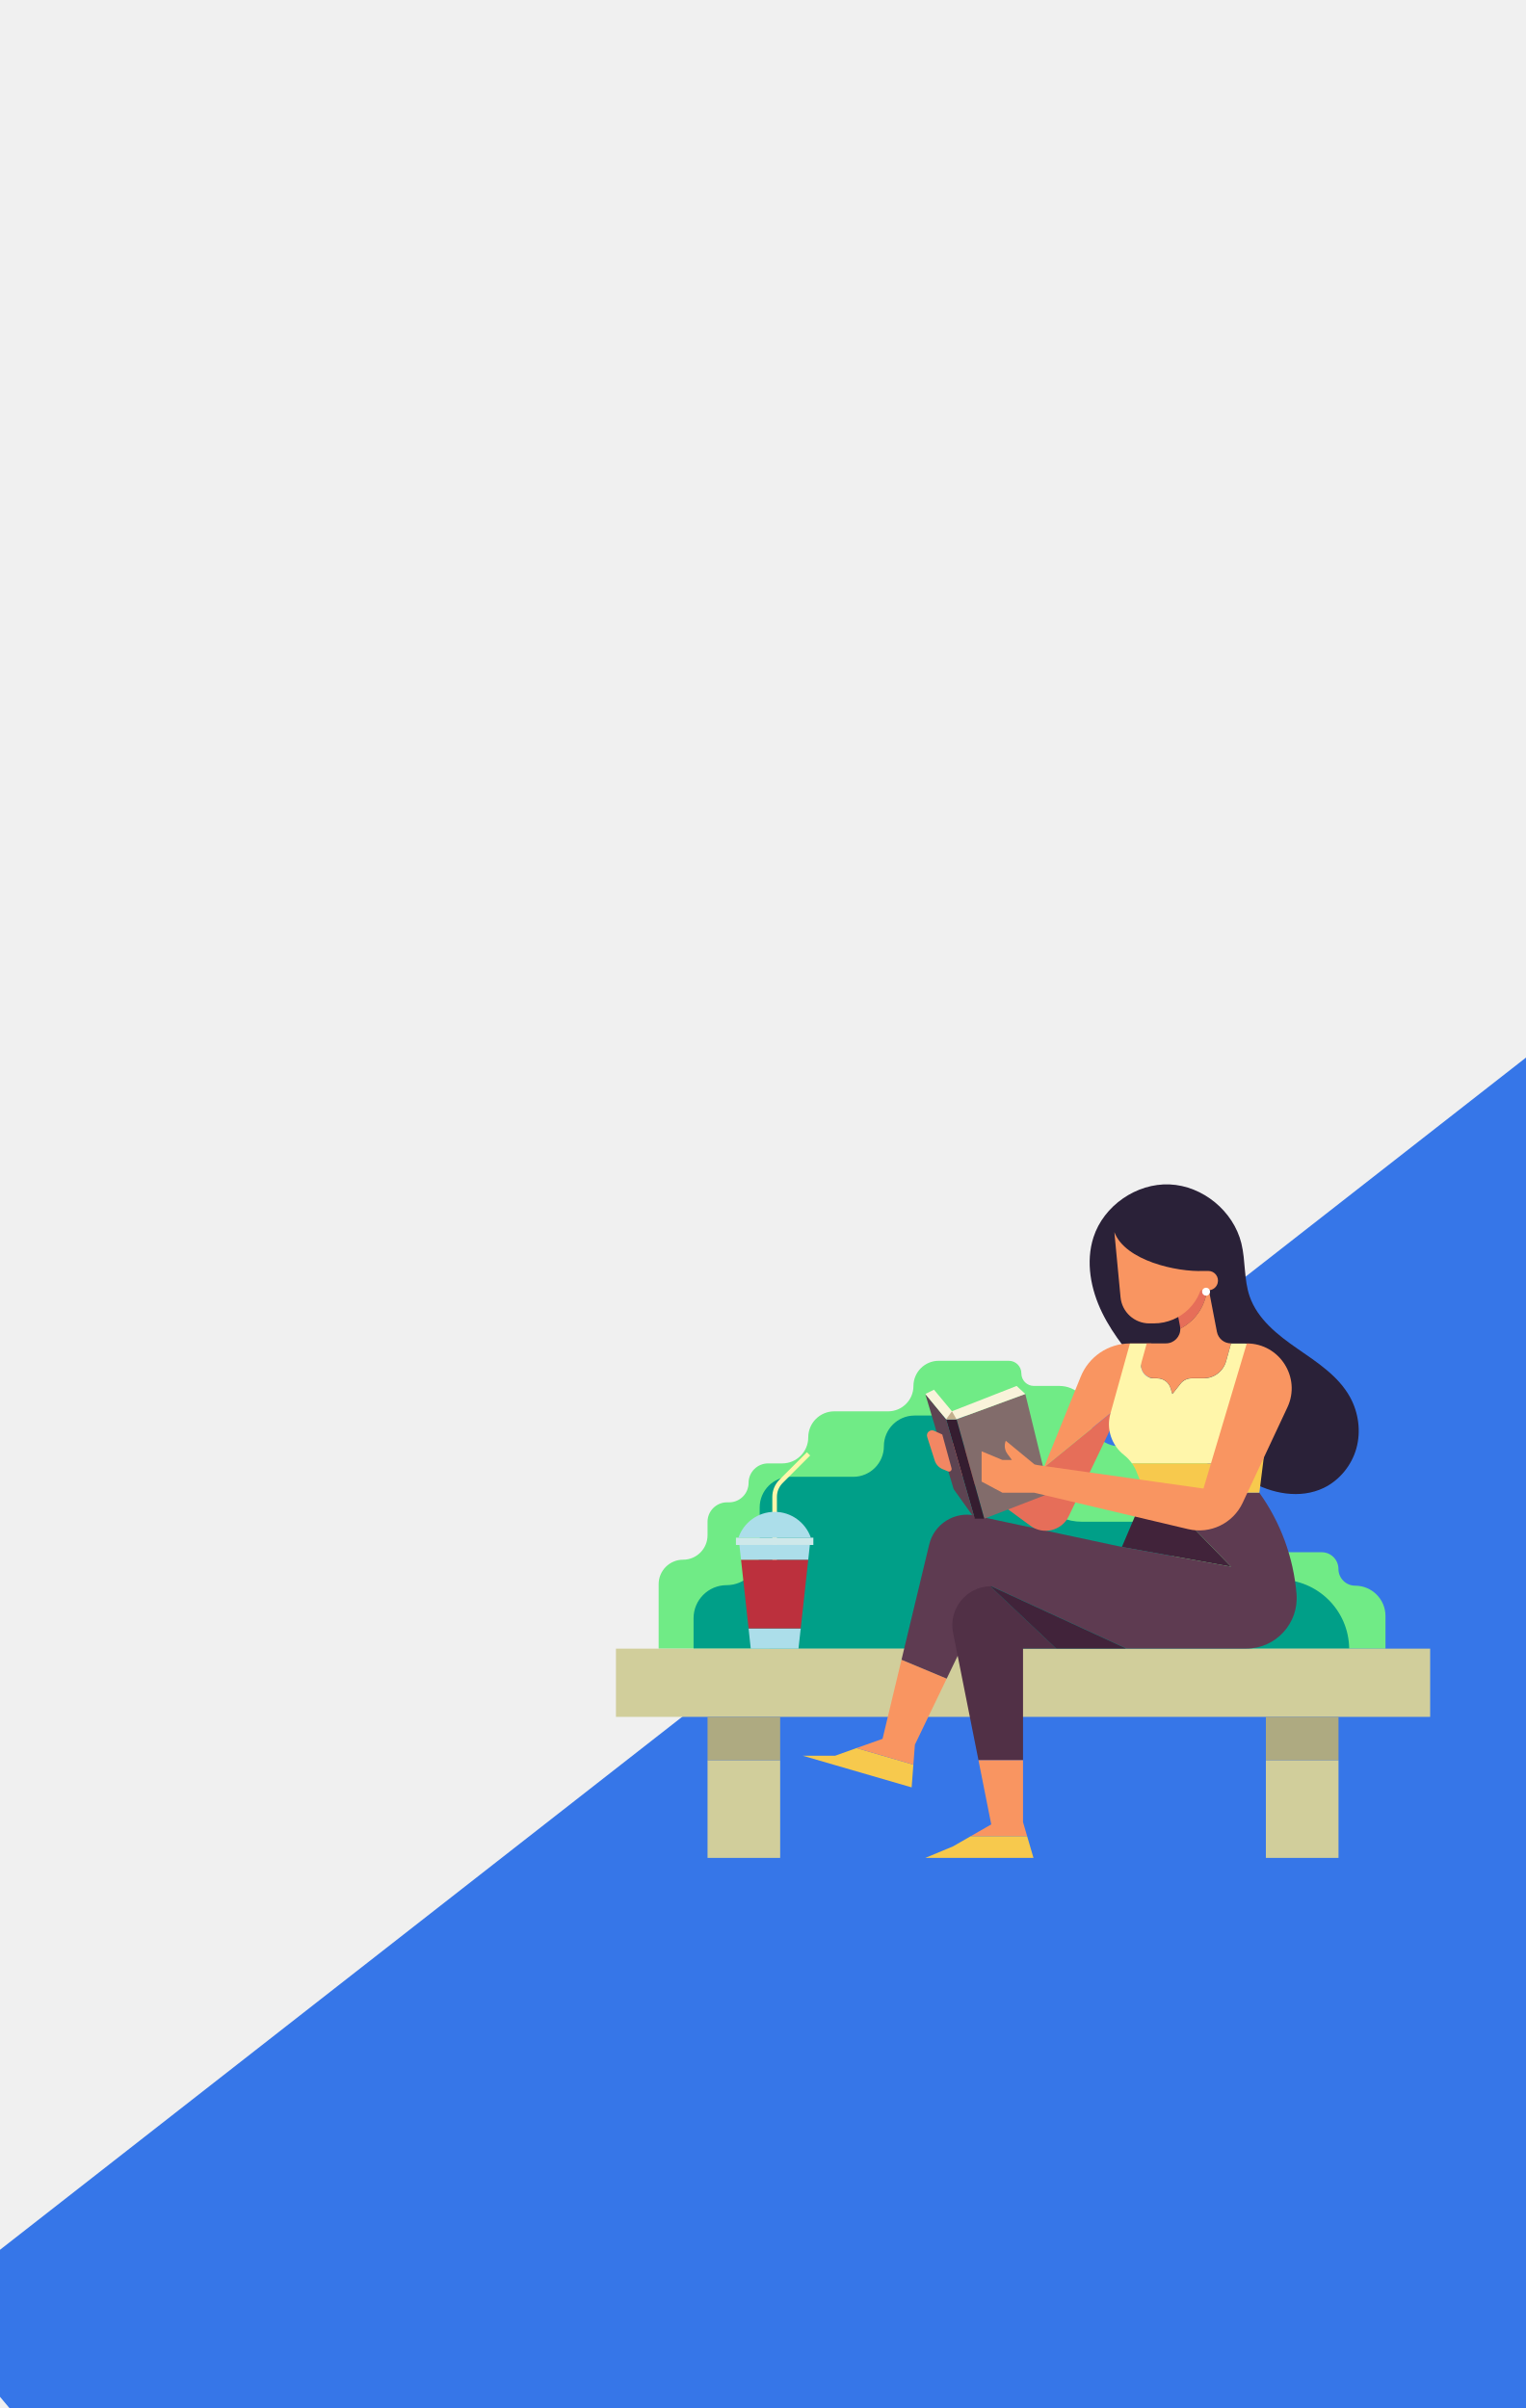
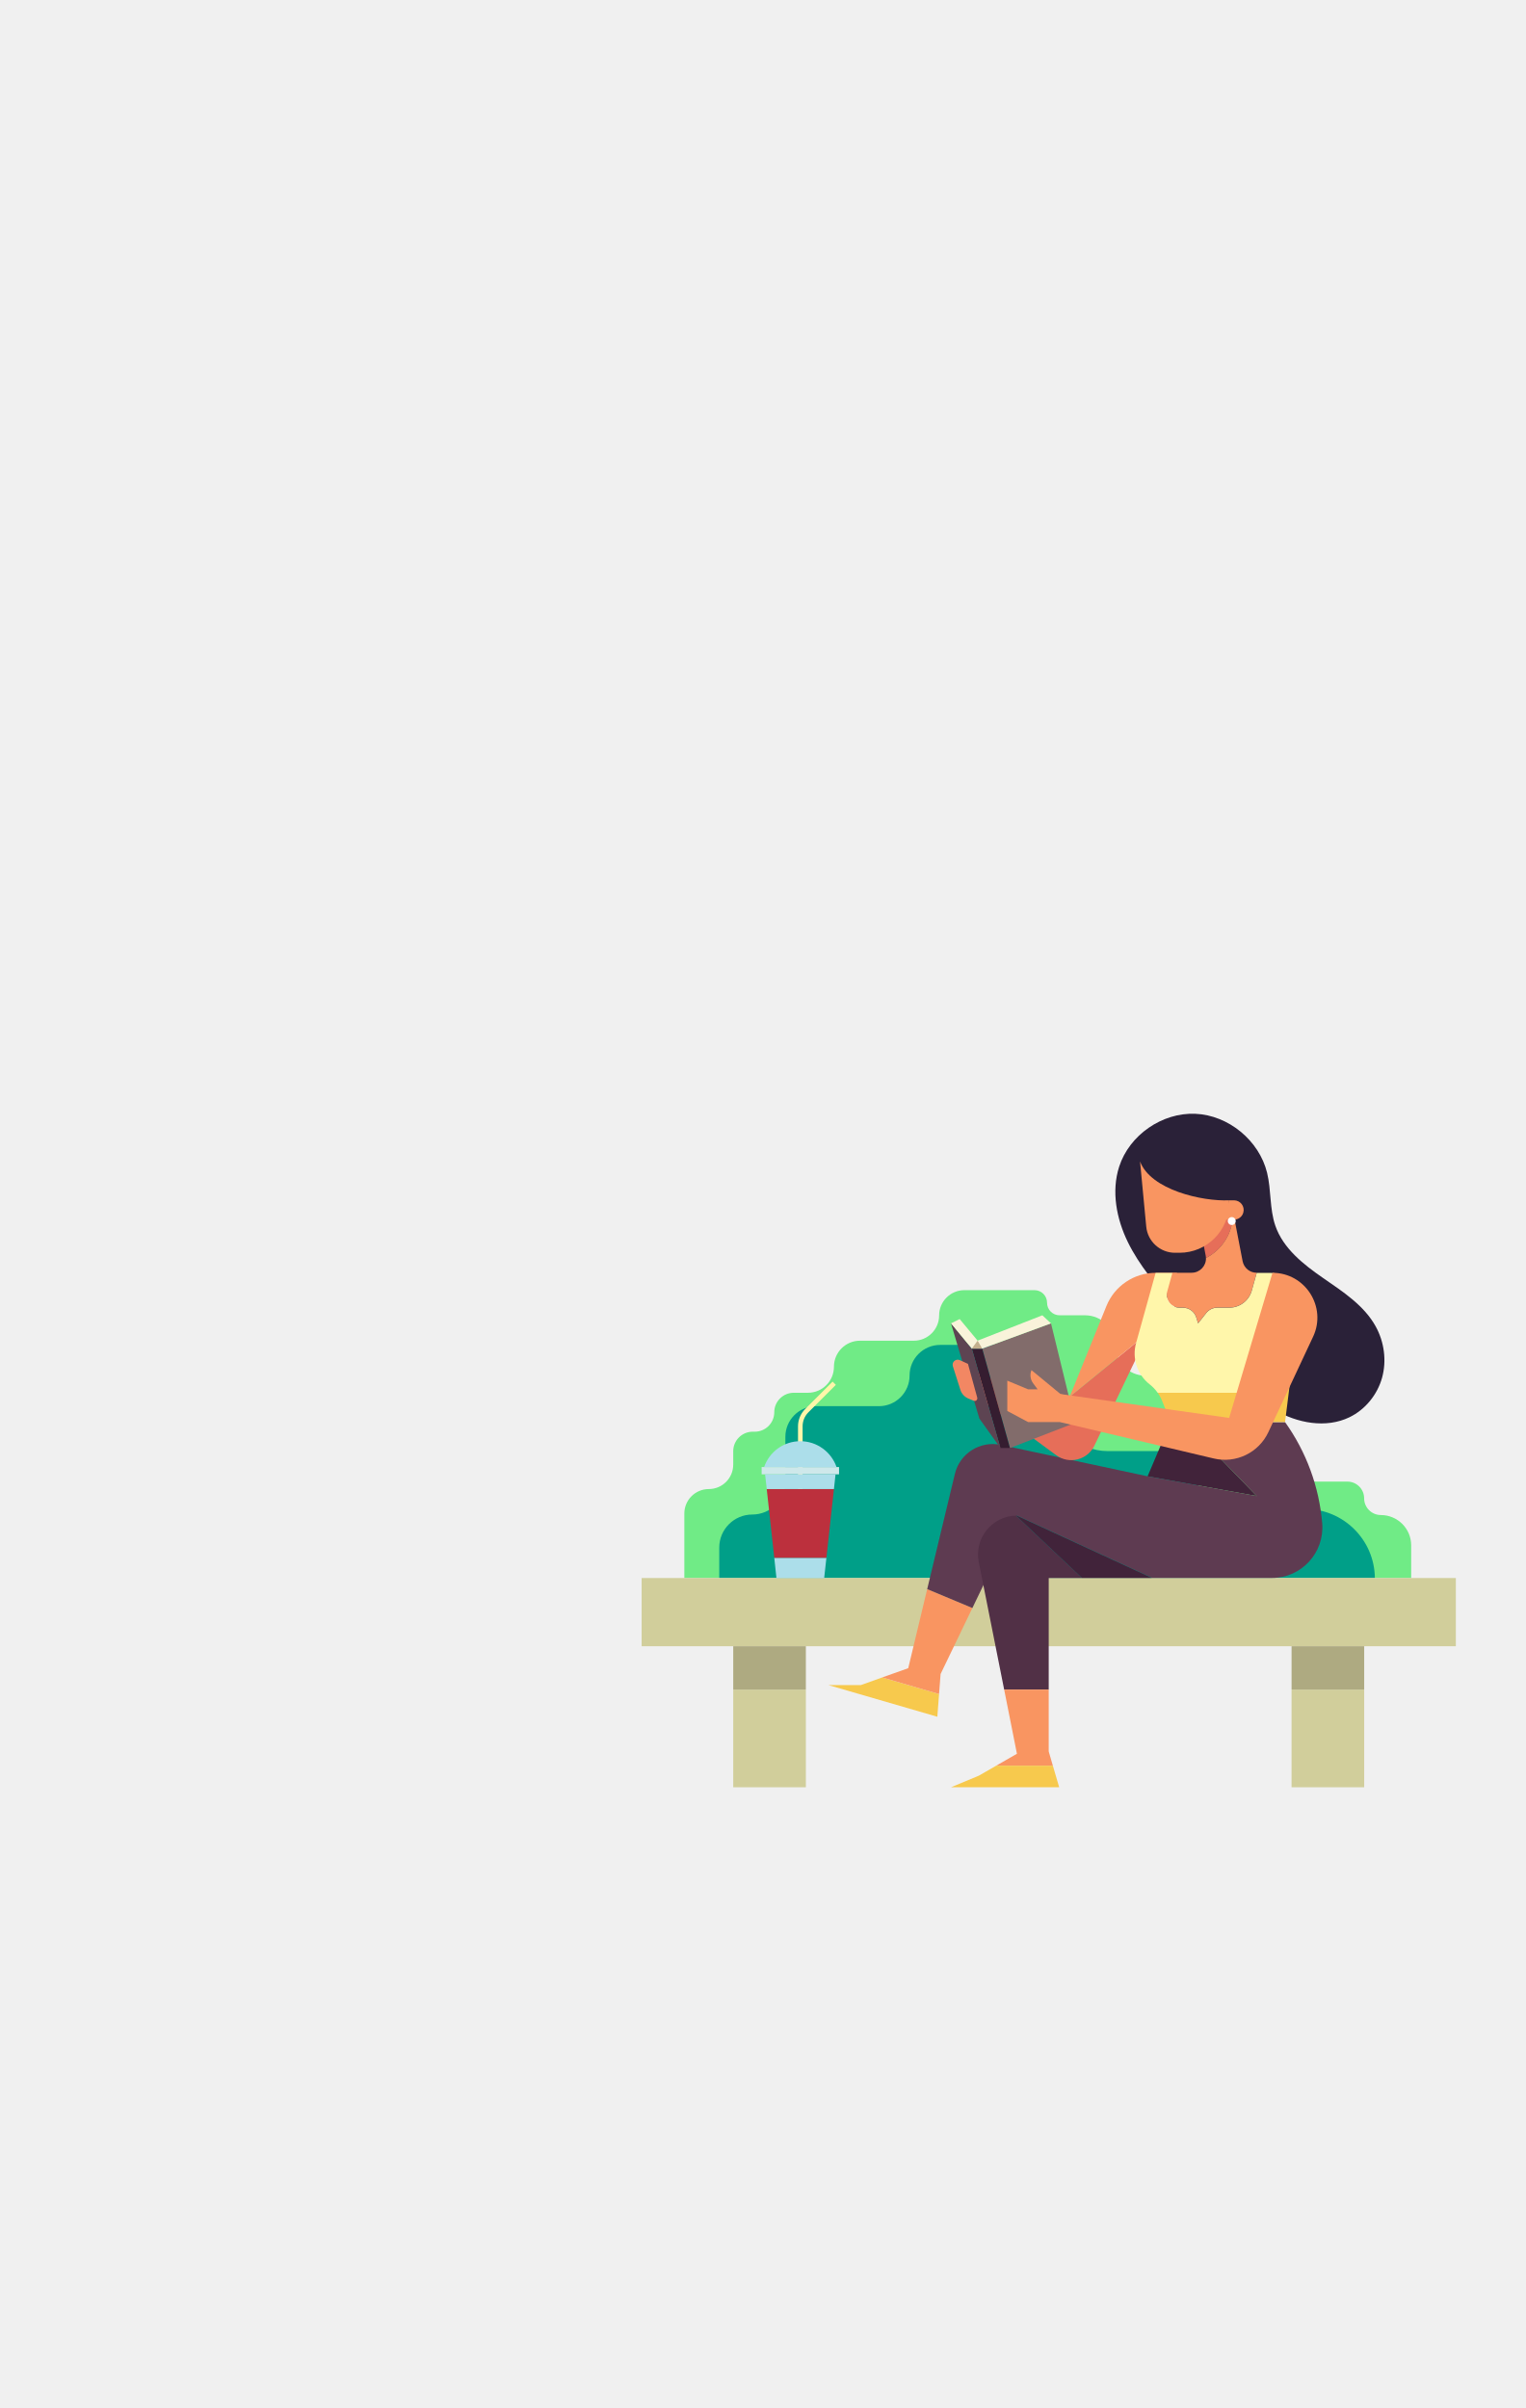
<svg xmlns="http://www.w3.org/2000/svg" xmlns:xlink="http://www.w3.org/1999/xlink" width="475" height="750" viewBox="0 0 125.677 198.438" version="1.1" id="svg8">
  <defs id="defs2">
    <linearGradient id="a">
      <stop id="stop817" offset="0" stop-color="#e7b380" />
      <stop id="stop819" offset="1" stop-color="#eecaa6" />
    </linearGradient>
    <linearGradient gradientUnits="userSpaceOnUse" y2="661.83" y1="663.15" x2="267.96" x1="270.77" id="d">
      <stop id="stop822" offset="0" stop-color="#e5af79" />
      <stop id="stop824" offset="1" stop-opacity="0" stop-color="#e5af79" />
    </linearGradient>
    <linearGradient id="b">
      <stop id="stop827" offset="0" stop-color="#babdb6" />
      <stop id="stop829" offset="1" stop-color="#eeeeec" />
    </linearGradient>
    <linearGradient gradientUnits="userSpaceOnUse" y2="1096.9" y1="1030.9" x2="480" x1="427" id="e">
      <stop id="stop832" offset="0" stop-color="#729fcf" />
      <stop id="stop834" offset="1" stop-color="#3465a4" />
    </linearGradient>
    <linearGradient xlink:href="#a" gradientUnits="userSpaceOnUse" x2="447.57" x1="438.8" id="c" />
    <linearGradient xlink:href="#b" gradientUnits="userSpaceOnUse" y2="990.8" y1="1026.6" x2="469.2" x1="500.62" id="h" />
    <linearGradient xlink:href="#b" gradientUnits="userSpaceOnUse" y2="988.91" y1="1035.6" x2="453.84" x1="480.5" id="g" />
    <linearGradient xlink:href="#b" gradientUnits="userSpaceOnUse" y2="994.17" y1="1062.4" x2="432.16" x1="482.12" id="f" />
    <linearGradient xlink:href="#a" gradientUnits="userSpaceOnUse" y2="482.97" y1="492.2" x2="353.32" x1="319.24" id="i" />
    <linearGradient xlink:href="#a" gradientUnits="userSpaceOnUse" gradientTransform="matrix(-1,0,0,1,918.36,-396.19)" y2="876.67" y1="894.48" x2="627" x1="596.51" id="j" />
    <linearGradient xlink:href="#a" gradientUnits="userSpaceOnUse" y2="391.96" y1="350.95" x2="316.91" x1="318.68" id="k" />
    <filter style="color-interpolation-filters:sRGB;" id="filter1713">
      <feColorMatrix values="1 0 0 0 0 0 1 0 0 0 0 0 1 0 0 -26.754 -90.069 -9.077 125 0 " result="colormatrix" id="feColorMatrix1709" />
      <feComposite in2="colormatrix" operator="arithmetic" k2="1" result="fbSourceGraphic" id="feComposite1711" />
      <feColorMatrix result="fbSourceGraphicAlpha" in="fbSourceGraphic" values="0 0 0 -1 0 0 0 0 -1 0 0 0 0 -1 0 0 0 0 1 0" id="feColorMatrix1715" />
      <feColorMatrix id="feColorMatrix1717" values="1 0 0 0 0 0 1 0 0 0 0 0 1 0 0 -26.754 -90.069 -9.077 125 0 " result="colormatrix" in="fbSourceGraphic" />
      <feComposite in2="colormatrix" id="feComposite1719" operator="arithmetic" k2="1" result="composite" />
    </filter>
    <linearGradient x1="0" y1="0" x2="1" y2="0" gradientUnits="userSpaceOnUse" gradientTransform="matrix(31.7452,-909.064,-909.064,-31.7452,4534.86,946.73)" spreadMethod="pad" id="linearGradient20">
      <stop style="stop-opacity:1;stop-color:#d3d4d6" offset="0" id="stop16" />
      <stop style="stop-opacity:1;stop-color:#ffffff" offset="1" id="stop18" />
    </linearGradient>
    <linearGradient x1="0" y1="0" x2="1" y2="0" gradientUnits="userSpaceOnUse" gradientTransform="matrix(27.3662,-522.178,-522.178,-27.3662,4421.27,3277.68)" spreadMethod="pad" id="linearGradient28">
      <stop style="stop-opacity:1;stop-color:#d3d4d6" offset="0" id="stop24" />
      <stop style="stop-opacity:1;stop-color:#ffffff" offset="1" id="stop26" />
    </linearGradient>
    <linearGradient x1="0" y1="0" x2="1" y2="0" gradientUnits="userSpaceOnUse" gradientTransform="matrix(-185.909,-745.639,-745.639,185.909,4713.82,4490.01)" spreadMethod="pad" id="linearGradient36">
      <stop style="stop-opacity:1;stop-color:#d0d6d7" offset="0" id="stop32" />
      <stop style="stop-opacity:1;stop-color:#ffffff" offset="1" id="stop34" />
    </linearGradient>
    <linearGradient x1="0" y1="0" x2="1" y2="0" gradientUnits="userSpaceOnUse" gradientTransform="matrix(144.985,-915.396,-915.396,-144.985,5033.85,4716.13)" spreadMethod="pad" id="linearGradient46">
      <stop style="stop-opacity:1;stop-color:#c2c9cb" offset="0" id="stop42" />
      <stop style="stop-opacity:1;stop-color:#ffffff" offset="1" id="stop44" />
    </linearGradient>
    <linearGradient x1="0" y1="0" x2="1" y2="0" gradientUnits="userSpaceOnUse" gradientTransform="matrix(59.2985,-1131.48,-1131.48,-59.2985,367.237,5477.63)" spreadMethod="pad" id="linearGradient54">
      <stop style="stop-opacity:1;stop-color:#d0d6d7" offset="0" id="stop50" />
      <stop style="stop-opacity:1;stop-color:#788389" offset="1" id="stop52" />
    </linearGradient>
    <linearGradient x1="0" y1="0" x2="1" y2="0" gradientUnits="userSpaceOnUse" gradientTransform="matrix(-1267.72,461.412,461.412,1267.72,1416.41,4918.07)" spreadMethod="pad" id="linearGradient68">
      <stop style="stop-opacity:1;stop-color:#c2c9cb" offset="0" id="stop64" />
      <stop style="stop-opacity:1;stop-color:#ffffff" offset="1" id="stop66" />
    </linearGradient>
    <linearGradient x1="0" y1="0" x2="1" y2="0" gradientUnits="userSpaceOnUse" gradientTransform="matrix(-80.7171,-27.7931,-27.7931,80.7171,503.048,5092.47)" spreadMethod="pad" id="linearGradient82">
      <stop style="stop-opacity:1;stop-color:#70797f" offset="0" id="stop72" />
      <stop style="stop-opacity:1;stop-color:#ffffff" offset="0.23" id="stop74" />
      <stop style="stop-opacity:1;stop-color:#9ba3a9" offset="0.56" id="stop76" />
      <stop style="stop-opacity:1;stop-color:#f7f7f7" offset="0.86" id="stop78" />
      <stop style="stop-opacity:1;stop-color:#ffffff" offset="1" id="stop80" />
    </linearGradient>
    <linearGradient x1="0" y1="0" x2="1" y2="0" gradientUnits="userSpaceOnUse" gradientTransform="matrix(-329.291,-1426.31,-1426.31,329.291,4679.12,5637.24)" spreadMethod="pad" id="linearGradient92">
      <stop style="stop-opacity:1;stop-color:#d0d6d7" offset="0" id="stop88" />
      <stop style="stop-opacity:1;stop-color:#788389" offset="1" id="stop90" />
    </linearGradient>
    <linearGradient x1="0" y1="0" x2="1" y2="0" gradientUnits="userSpaceOnUse" gradientTransform="matrix(644.568,1871.96,1871.96,-644.568,4848.35,4450.24)" spreadMethod="pad" id="linearGradient106">
      <stop style="stop-opacity:1;stop-color:#c2c9cb" offset="0" id="stop102" />
      <stop style="stop-opacity:1;stop-color:#ffffff" offset="1" id="stop104" />
    </linearGradient>
    <linearGradient x1="0" y1="0" x2="1" y2="0" gradientUnits="userSpaceOnUse" gradientTransform="matrix(-73.6661,-7.74262,-7.74262,73.6661,4649.31,4929.5)" spreadMethod="pad" id="linearGradient120">
      <stop style="stop-opacity:1;stop-color:#70797f" offset="0" id="stop110" />
      <stop style="stop-opacity:1;stop-color:#ffffff" offset="0.23" id="stop112" />
      <stop style="stop-opacity:1;stop-color:#9ba3a9" offset="0.56" id="stop114" />
      <stop style="stop-opacity:1;stop-color:#f7f7f7" offset="0.86" id="stop116" />
      <stop style="stop-opacity:1;stop-color:#ffffff" offset="1" id="stop118" />
    </linearGradient>
    <linearGradient x1="0" y1="0" x2="1" y2="0" gradientUnits="userSpaceOnUse" gradientTransform="matrix(665.522,620.609,620.609,-665.522,1592.89,469.64)" spreadMethod="pad" id="linearGradient130">
      <stop style="stop-opacity:1;stop-color:#d3d4d6" offset="0" id="stop126" />
      <stop style="stop-opacity:1;stop-color:#ffffff" offset="1" id="stop128" />
    </linearGradient>
    <linearGradient x1="0" y1="0" x2="1" y2="0" gradientUnits="userSpaceOnUse" gradientTransform="matrix(-404.644,-623.097,-623.097,404.644,1969.57,1002.84)" spreadMethod="pad" id="linearGradient138">
      <stop style="stop-opacity:1;stop-color:#d3d4d6" offset="0" id="stop134" />
      <stop style="stop-opacity:1;stop-color:#767e83" offset="1" id="stop136" />
    </linearGradient>
    <linearGradient x1="0" y1="0" x2="1" y2="0" gradientUnits="userSpaceOnUse" gradientTransform="matrix(1541.21,1293.23,1293.23,-1541.21,586.243,-530.33)" spreadMethod="pad" id="linearGradient146">
      <stop style="stop-opacity:1;stop-color:#d3d4d6" offset="0" id="stop142" />
      <stop style="stop-opacity:1;stop-color:#ffffff" offset="1" id="stop144" />
    </linearGradient>
    <linearGradient x1="0" y1="0" x2="1" y2="0" gradientUnits="userSpaceOnUse" gradientTransform="matrix(1050.83,-631.402,-631.402,-1050.83,423.913,931.99)" spreadMethod="pad" id="linearGradient156">
      <stop style="stop-opacity:1;stop-color:#d0d6d7" offset="0" id="stop152" />
      <stop style="stop-opacity:1;stop-color:#788389" offset="1" id="stop154" />
    </linearGradient>
    <linearGradient x1="0" y1="0" x2="1" y2="0" gradientUnits="userSpaceOnUse" gradientTransform="matrix(-655.727,2018.12,2018.12,655.727,1448.02,208.95)" spreadMethod="pad" id="linearGradient168">
      <stop style="stop-opacity:1;stop-color:#c2c9cb" offset="0" id="stop164" />
      <stop style="stop-opacity:1;stop-color:#ffffff" offset="1" id="stop166" />
    </linearGradient>
    <linearGradient x1="0" y1="0" x2="1" y2="0" gradientUnits="userSpaceOnUse" gradientTransform="matrix(-22.867,-79.7468,-79.7468,22.867,861.752,811.76)" spreadMethod="pad" id="linearGradient182">
      <stop style="stop-opacity:1;stop-color:#70797f" offset="0" id="stop172" />
      <stop style="stop-opacity:1;stop-color:#ffffff" offset="0.23" id="stop174" />
      <stop style="stop-opacity:1;stop-color:#9ba3a9" offset="0.56" id="stop176" />
      <stop style="stop-opacity:1;stop-color:#f7f7f7" offset="0.86" id="stop178" />
      <stop style="stop-opacity:1;stop-color:#ffffff" offset="1" id="stop180" />
    </linearGradient>
    <linearGradient x1="0" y1="0" x2="1" y2="0" gradientUnits="userSpaceOnUse" gradientTransform="matrix(1430.56,1200.38,1200.38,-1430.56,2432.76,3426.4)" spreadMethod="pad" id="linearGradient190">
      <stop style="stop-opacity:1;stop-color:#d3d4d6" offset="0" id="stop186" />
      <stop style="stop-opacity:1;stop-color:#ffffff" offset="1" id="stop188" />
    </linearGradient>
    <linearGradient x1="0" y1="0" x2="1" y2="0" gradientUnits="userSpaceOnUse" gradientTransform="matrix(975.407,-586.084,-586.084,-975.407,2256.8,4766.11)" spreadMethod="pad" id="linearGradient200">
      <stop style="stop-opacity:1;stop-color:#d0d6d7" offset="0" id="stop196" />
      <stop style="stop-opacity:1;stop-color:#788389" offset="1" id="stop198" />
    </linearGradient>
    <linearGradient x1="0" y1="0" x2="1" y2="0" gradientUnits="userSpaceOnUse" gradientTransform="matrix(-433.505,1877.71,1877.71,433.505,3357.8,3392.4)" spreadMethod="pad" id="linearGradient210">
      <stop style="stop-opacity:1;stop-color:#59666d" offset="0" id="stop206" />
      <stop style="stop-opacity:1;stop-color:#ffffff" offset="1" id="stop208" />
    </linearGradient>
    <linearGradient x1="0" y1="0" x2="1" y2="0" gradientUnits="userSpaceOnUse" gradientTransform="matrix(8.78023,28.7188,28.7188,-8.78023,2674.71,4612.82)" spreadMethod="pad" id="linearGradient218">
      <stop style="stop-opacity:1;stop-color:#4d585d" offset="0" id="stop214" />
      <stop style="stop-opacity:1;stop-color:#ffffff" offset="1" id="stop216" />
    </linearGradient>
    <linearGradient x1="0" y1="0" x2="1" y2="0" gradientUnits="userSpaceOnUse" gradientTransform="matrix(-1270.54,1104.46,1104.46,1270.54,3533.03,1028)" spreadMethod="pad" id="linearGradient228">
      <stop style="stop-opacity:1;stop-color:#d3d4d6" offset="0" id="stop224" />
      <stop style="stop-opacity:1;stop-color:#ffffff" offset="1" id="stop226" />
    </linearGradient>
    <linearGradient x1="0" y1="0" x2="1" y2="0" gradientUnits="userSpaceOnUse" gradientTransform="matrix(-869.948,-543.604,-543.604,869.948,3704.48,2261)" spreadMethod="pad" id="linearGradient238">
      <stop style="stop-opacity:1;stop-color:#d0d6d7" offset="0" id="stop234" />
      <stop style="stop-opacity:1;stop-color:#788389" offset="1" id="stop236" />
    </linearGradient>
    <linearGradient x1="0" y1="0" x2="1" y2="0" gradientUnits="userSpaceOnUse" gradientTransform="matrix(420.281,1685.65,1685.65,-420.281,2693.63,1017.6)" spreadMethod="pad" id="linearGradient248">
      <stop style="stop-opacity:1;stop-color:#59666d" offset="0" id="stop244" />
      <stop style="stop-opacity:1;stop-color:#ffffff" offset="1" id="stop246" />
    </linearGradient>
    <linearGradient x1="0" y1="0" x2="1" y2="0" gradientUnits="userSpaceOnUse" gradientTransform="matrix(-7.46483,26.0329,26.0329,7.46483,3335.14,2107.3)" spreadMethod="pad" id="linearGradient256">
      <stop style="stop-opacity:1;stop-color:#4d585d" offset="0" id="stop252" />
      <stop style="stop-opacity:1;stop-color:#ffffff" offset="1" id="stop254" />
    </linearGradient>
    <linearGradient x1="0" y1="0" x2="1" y2="0" gradientUnits="userSpaceOnUse" gradientTransform="matrix(-1270.54,1104.47,1104.47,1270.54,3245.08,1169.36)" spreadMethod="pad" id="linearGradient266">
      <stop style="stop-opacity:1;stop-color:#d3d4d6" offset="0" id="stop262" />
      <stop style="stop-opacity:1;stop-color:#ffffff" offset="1" id="stop264" />
    </linearGradient>
    <linearGradient x1="0" y1="0" x2="1" y2="0" gradientUnits="userSpaceOnUse" gradientTransform="matrix(-869.953,-543.607,-543.607,869.953,3416.53,2402.37)" spreadMethod="pad" id="linearGradient276">
      <stop style="stop-opacity:1;stop-color:#d0d6d7" offset="0" id="stop272" />
      <stop style="stop-opacity:1;stop-color:#788389" offset="1" id="stop274" />
    </linearGradient>
    <linearGradient x1="0" y1="0" x2="1" y2="0" gradientUnits="userSpaceOnUse" gradientTransform="matrix(420.278,1685.64,1685.64,-420.278,2405.69,1158.97)" spreadMethod="pad" id="linearGradient286">
      <stop style="stop-opacity:1;stop-color:#59666d" offset="0" id="stop282" />
      <stop style="stop-opacity:1;stop-color:#ffffff" offset="1" id="stop284" />
    </linearGradient>
    <linearGradient x1="0" y1="0" x2="1" y2="0" gradientUnits="userSpaceOnUse" gradientTransform="matrix(-7.46277,26.0258,26.0258,7.46277,3047.19,2248.66)" spreadMethod="pad" id="linearGradient294">
      <stop style="stop-opacity:1;stop-color:#4d585d" offset="0" id="stop290" />
      <stop style="stop-opacity:1;stop-color:#ffffff" offset="1" id="stop292" />
    </linearGradient>
    <linearGradient x1="0" y1="0" x2="1" y2="0" gradientUnits="userSpaceOnUse" gradientTransform="matrix(-1270.54,1104.46,1104.46,1270.54,3501.62,1389.25)" spreadMethod="pad" id="linearGradient304">
      <stop style="stop-opacity:1;stop-color:#d3d4d6" offset="0" id="stop300" />
      <stop style="stop-opacity:1;stop-color:#ffffff" offset="1" id="stop302" />
    </linearGradient>
    <linearGradient x1="0" y1="0" x2="1" y2="0" gradientUnits="userSpaceOnUse" gradientTransform="matrix(-869.948,-543.604,-543.604,869.948,3673.08,2622.26)" spreadMethod="pad" id="linearGradient314">
      <stop style="stop-opacity:1;stop-color:#d0d6d7" offset="0" id="stop310" />
      <stop style="stop-opacity:1;stop-color:#788389" offset="1" id="stop312" />
    </linearGradient>
    <linearGradient x1="0" y1="0" x2="1" y2="0" gradientUnits="userSpaceOnUse" gradientTransform="matrix(420.281,1685.65,1685.65,-420.281,2662.22,1378.85)" spreadMethod="pad" id="linearGradient324">
      <stop style="stop-opacity:1;stop-color:#59666d" offset="0" id="stop320" />
      <stop style="stop-opacity:1;stop-color:#ffffff" offset="1" id="stop322" />
    </linearGradient>
    <linearGradient x1="0" y1="0" x2="1" y2="0" gradientUnits="userSpaceOnUse" gradientTransform="matrix(-7.46284,26.026,26.026,7.46284,3303.73,2468.55)" spreadMethod="pad" id="linearGradient332">
      <stop style="stop-opacity:1;stop-color:#4d585d" offset="0" id="stop328" />
      <stop style="stop-opacity:1;stop-color:#ffffff" offset="1" id="stop330" />
    </linearGradient>
    <linearGradient x1="0" y1="0" x2="1" y2="0" gradientUnits="userSpaceOnUse" gradientTransform="matrix(-2101.57,563.114,563.114,2101.57,4894.82,3035.37)" spreadMethod="pad" id="linearGradient344">
      <stop style="stop-opacity:1;stop-color:#6f7a7f" offset="0" id="stop340" />
      <stop style="stop-opacity:1;stop-color:#ffffff" offset="1" id="stop342" />
    </linearGradient>
    <linearGradient x1="0" y1="0" x2="1" y2="0" gradientUnits="userSpaceOnUse" gradientTransform="matrix(1440.88,413.165,413.165,-1440.88,4524.66,3159.74)" spreadMethod="pad" id="linearGradient352">
      <stop style="stop-opacity:1;stop-color:#6f7a7f" offset="0" id="stop348" />
      <stop style="stop-opacity:1;stop-color:#ffffff" offset="1" id="stop350" />
    </linearGradient>
    <linearGradient x1="0" y1="0" x2="1" y2="0" gradientUnits="userSpaceOnUse" gradientTransform="matrix(273.349,-9.54557,-9.54557,-273.349,4300.63,3078.3)" spreadMethod="pad" id="linearGradient360">
      <stop style="stop-opacity:1;stop-color:#6f7a7f" offset="0" id="stop356" />
      <stop style="stop-opacity:1;stop-color:#ffffff" offset="1" id="stop358" />
    </linearGradient>
    <linearGradient x1="0" y1="0" x2="1" y2="0" gradientUnits="userSpaceOnUse" gradientTransform="matrix(-1171.72,249.058,249.058,1171.72,4463.37,3431.91)" spreadMethod="pad" id="linearGradient370">
      <stop style="stop-opacity:1;stop-color:#c1c5c7" offset="0" id="stop366" />
      <stop style="stop-opacity:1;stop-color:#ffffff" offset="1" id="stop368" />
    </linearGradient>
    <linearGradient x1="0" y1="0" x2="1" y2="0" gradientUnits="userSpaceOnUse" gradientTransform="matrix(1599.13,55.8428,55.8428,-1599.13,2926.46,3178.56)" spreadMethod="pad" id="linearGradient378">
      <stop style="stop-opacity:1;stop-color:#c6c8c8" offset="0" id="stop374" />
      <stop style="stop-opacity:1;stop-color:#ffffff" offset="1" id="stop376" />
    </linearGradient>
    <linearGradient x1="0" y1="0" x2="1" y2="0" gradientUnits="userSpaceOnUse" gradientTransform="matrix(-1264.29,485.315,485.315,1264.29,4415.64,3356.35)" spreadMethod="pad" id="linearGradient386">
      <stop style="stop-opacity:1;stop-color:#8b9199" offset="0" id="stop382" />
      <stop style="stop-opacity:1;stop-color:#ffffff" offset="1" id="stop384" />
    </linearGradient>
    <linearGradient x1="0" y1="0" x2="1" y2="0" gradientUnits="userSpaceOnUse" gradientTransform="matrix(1142.99,160.637,160.637,-1142.99,4356.48,3477.28)" spreadMethod="pad" id="linearGradient394">
      <stop style="stop-opacity:1;stop-color:#d0d6d7" offset="0" id="stop390" />
      <stop style="stop-opacity:1;stop-color:#ffffff" offset="1" id="stop392" />
    </linearGradient>
    <linearGradient x1="0" y1="0" x2="1" y2="0" gradientUnits="userSpaceOnUse" gradientTransform="matrix(1084.69,270.443,270.443,-1084.69,4468.89,3439.6)" spreadMethod="pad" id="linearGradient402">
      <stop style="stop-opacity:1;stop-color:#8b9199" offset="0" id="stop398" />
      <stop style="stop-opacity:1;stop-color:#ffffff" offset="1" id="stop400" />
    </linearGradient>
    <linearGradient x1="0" y1="0" x2="1" y2="0" gradientUnits="userSpaceOnUse" gradientTransform="matrix(981.178,173.008,173.008,-981.178,4355.27,3513.24)" spreadMethod="pad" id="linearGradient410">
      <stop style="stop-opacity:1;stop-color:#d0d6d7" offset="0" id="stop406" />
      <stop style="stop-opacity:1;stop-color:#ffffff" offset="1" id="stop408" />
    </linearGradient>
    <linearGradient x1="0" y1="0" x2="1" y2="0" gradientUnits="userSpaceOnUse" gradientTransform="matrix(-1596.53,-368.587,-368.587,1596.53,6151.31,3401.58)" spreadMethod="pad" id="linearGradient418">
      <stop style="stop-opacity:1;stop-color:#c6c8c8" offset="0" id="stop414" />
      <stop style="stop-opacity:1;stop-color:#ffffff" offset="1" id="stop416" />
    </linearGradient>
    <linearGradient x1="0" y1="0" x2="1" y2="0" gradientUnits="userSpaceOnUse" gradientTransform="matrix(1009.05,270.375,270.375,-1009.05,4685.82,3540.23)" spreadMethod="pad" id="linearGradient426">
      <stop style="stop-opacity:1;stop-color:#8b9199" offset="0" id="stop422" />
      <stop style="stop-opacity:1;stop-color:#ffffff" offset="1" id="stop424" />
    </linearGradient>
    <linearGradient x1="0" y1="0" x2="1" y2="0" gradientUnits="userSpaceOnUse" gradientTransform="matrix(1091.75,57.216,57.216,-1091.75,3258.51,3182.78)" spreadMethod="pad" id="linearGradient434">
      <stop style="stop-opacity:1;stop-color:#b5bbbc" offset="0" id="stop430" />
      <stop style="stop-opacity:1;stop-color:#ffffff" offset="1" id="stop432" />
    </linearGradient>
    <linearGradient x1="0" y1="0" x2="1" y2="0" gradientUnits="userSpaceOnUse" gradientTransform="matrix(1095.99,57.4383,57.4383,-1095.99,3258.8,3136.84)" spreadMethod="pad" id="linearGradient442">
      <stop style="stop-opacity:1;stop-color:#b5bbbc" offset="0" id="stop438" />
      <stop style="stop-opacity:1;stop-color:#ffffff" offset="1" id="stop440" />
    </linearGradient>
    <linearGradient x1="0" y1="0" x2="1" y2="0" gradientUnits="userSpaceOnUse" gradientTransform="matrix(1073.36,56.2523,56.2523,-1073.36,3272.08,3099.89)" spreadMethod="pad" id="linearGradient450">
      <stop style="stop-opacity:1;stop-color:#b5bbbc" offset="0" id="stop446" />
      <stop style="stop-opacity:1;stop-color:#ffffff" offset="1" id="stop448" />
    </linearGradient>
    <linearGradient x1="0" y1="0" x2="1" y2="0" gradientUnits="userSpaceOnUse" gradientTransform="matrix(-1471.73,-154.685,-154.685,1471.73,5837.93,3295.7)" spreadMethod="pad" id="linearGradient458">
      <stop style="stop-opacity:1;stop-color:#b5bbbc" offset="0" id="stop454" />
      <stop style="stop-opacity:1;stop-color:#ffffff" offset="1" id="stop456" />
    </linearGradient>
    <linearGradient x1="0" y1="0" x2="1" y2="0" gradientUnits="userSpaceOnUse" gradientTransform="matrix(-1461.18,-153.576,-153.576,1461.18,5837.96,3244.71)" spreadMethod="pad" id="linearGradient466">
      <stop style="stop-opacity:1;stop-color:#b5bbbc" offset="0" id="stop462" />
      <stop style="stop-opacity:1;stop-color:#ffffff" offset="1" id="stop464" />
    </linearGradient>
    <linearGradient x1="0" y1="0" x2="1" y2="0" gradientUnits="userSpaceOnUse" gradientTransform="matrix(-1452.43,-152.657,-152.657,1452.43,5838.31,3199.22)" spreadMethod="pad" id="linearGradient474">
      <stop style="stop-opacity:1;stop-color:#b5bbbc" offset="0" id="stop470" />
      <stop style="stop-opacity:1;stop-color:#ffffff" offset="1" id="stop472" />
    </linearGradient>
    <linearGradient x1="0" y1="0" x2="1" y2="0" gradientUnits="userSpaceOnUse" gradientTransform="matrix(-899.439,207.652,207.652,899.439,4397.14,3525.45)" spreadMethod="pad" id="linearGradient488">
      <stop style="stop-opacity:1;stop-color:#c8cfd1" offset="0" id="stop478" />
      <stop style="stop-opacity:1;stop-color:#eff0f0" offset="0.16" id="stop480" />
      <stop style="stop-opacity:1;stop-color:#ffffff" offset="0.4" id="stop482" />
      <stop style="stop-opacity:1;stop-color:#fcfeff" offset="0.67" id="stop484" />
      <stop style="stop-opacity:1;stop-color:#e2e4e5" offset="1" id="stop486" />
    </linearGradient>
    <linearGradient x1="0" y1="0" x2="1" y2="0" gradientUnits="userSpaceOnUse" gradientTransform="matrix(803.155,230.301,230.301,-803.155,4549.79,3565.5)" spreadMethod="pad" id="linearGradient502">
      <stop style="stop-opacity:1;stop-color:#c8cfd1" offset="0" id="stop492" />
      <stop style="stop-opacity:1;stop-color:#eff0f0" offset="0.16" id="stop494" />
      <stop style="stop-opacity:1;stop-color:#ffffff" offset="0.4" id="stop496" />
      <stop style="stop-opacity:1;stop-color:#fcfeff" offset="0.67" id="stop498" />
      <stop style="stop-opacity:1;stop-color:#e2e4e5" offset="1" id="stop500" />
    </linearGradient>
    <linearGradient x1="0" y1="0" x2="1" y2="0" gradientUnits="userSpaceOnUse" gradientTransform="matrix(-953.964,273.545,273.545,953.964,4879.29,897.22)" spreadMethod="pad" id="linearGradient516">
      <stop style="stop-opacity:1;stop-color:#bfc4c5" offset="0" id="stop512" />
      <stop style="stop-opacity:1;stop-color:#ffffff" offset="1" id="stop514" />
    </linearGradient>
    <linearGradient x1="0" y1="0" x2="1" y2="0" gradientUnits="userSpaceOnUse" gradientTransform="matrix(57.2412,1092.23,1092.23,-57.2412,3712.31,816.75)" spreadMethod="pad" id="linearGradient524">
      <stop style="stop-opacity:1;stop-color:#daddde" offset="0" id="stop520" />
      <stop style="stop-opacity:1;stop-color:#ffffff" offset="1" id="stop522" />
    </linearGradient>
    <linearGradient x1="0" y1="0" x2="1" y2="0" gradientUnits="userSpaceOnUse" gradientTransform="matrix(-1250.3,583.024,583.024,1250.3,4784.34,143.86)" spreadMethod="pad" id="linearGradient542">
      <stop style="stop-opacity:1;stop-color:#768186" offset="0" id="stop538" />
      <stop style="stop-opacity:1;stop-color:#ffffff" offset="1" id="stop540" />
    </linearGradient>
    <linearGradient x1="0" y1="0" x2="1" y2="0" gradientUnits="userSpaceOnUse" gradientTransform="matrix(942.891,149.339,149.339,-942.891,4395.98,1007.32)" spreadMethod="pad" id="linearGradient562">
      <stop style="stop-opacity:1;stop-color:#bfc4c5" offset="0" id="stop558" />
      <stop style="stop-opacity:1;stop-color:#ffffff" offset="1" id="stop560" />
    </linearGradient>
    <linearGradient x1="0" y1="0" x2="1" y2="0" gradientUnits="userSpaceOnUse" gradientTransform="matrix(57.2411,1092.22,1092.22,-57.2411,5353.74,816.75)" spreadMethod="pad" id="linearGradient570">
      <stop style="stop-opacity:1;stop-color:#daddde" offset="0" id="stop566" />
      <stop style="stop-opacity:1;stop-color:#ffffff" offset="1" id="stop568" />
    </linearGradient>
    <linearGradient x1="0" y1="0" x2="1" y2="0" gradientUnits="userSpaceOnUse" gradientTransform="matrix(1046.66,466.002,466.002,-1046.66,4325.59,168)" spreadMethod="pad" id="linearGradient590">
      <stop style="stop-opacity:1;stop-color:#768186" offset="0" id="stop584" />
      <stop style="stop-opacity:1;stop-color:#ffffff" offset="0.811" id="stop586" />
      <stop style="stop-opacity:1;stop-color:#ffffff" offset="1" id="stop588" />
    </linearGradient>
    <linearGradient x1="0" y1="0" x2="1" y2="0" gradientUnits="userSpaceOnUse" gradientTransform="matrix(35.2481,-402.888,-402.888,-35.2481,4628.43,1272.63)" spreadMethod="pad" id="linearGradient676">
      <stop style="stop-opacity:1;stop-color:#c9d8e0" offset="0" id="stop670" />
      <stop style="stop-opacity:1;stop-color:#ffffff" offset="0.39" id="stop672" />
      <stop style="stop-opacity:1;stop-color:#c9d8e0" offset="1" id="stop674" />
    </linearGradient>
    <linearGradient x1="0" y1="0" x2="1" y2="0" gradientUnits="userSpaceOnUse" gradientTransform="matrix(545.603,1026.13,1026.13,-545.603,429.911,3813.67)" spreadMethod="pad" id="linearGradient684">
      <stop style="stop-opacity:1;stop-color:#ffffff" offset="0" id="stop680" />
      <stop style="stop-opacity:1;stop-color:#788389" offset="1" id="stop682" />
    </linearGradient>
    <linearGradient x1="0" y1="0" x2="1" y2="0" gradientUnits="userSpaceOnUse" gradientTransform="matrix(40.1448,-1149.6,-1149.6,-40.1448,1064.02,4914.84)" spreadMethod="pad" id="linearGradient694">
      <stop style="stop-opacity:1;stop-color:#c2c9cb" offset="0" id="stop690" />
      <stop style="stop-opacity:1;stop-color:#ffffff" offset="1" id="stop692" />
    </linearGradient>
    <linearGradient x1="0" y1="0" x2="1" y2="0" gradientUnits="userSpaceOnUse" gradientTransform="matrix(3329.37,174.485,174.485,-3329.37,-377.188,3524.61)" spreadMethod="pad" id="linearGradient702">
      <stop style="stop-opacity:1;stop-color:#6f7a7f" offset="0" id="stop698" />
      <stop style="stop-opacity:1;stop-color:#ffffff" offset="1" id="stop700" />
    </linearGradient>
    <linearGradient x1="0" y1="0" x2="1" y2="0" gradientUnits="userSpaceOnUse" gradientTransform="matrix(2008.51,70.1389,70.1389,-2008.51,427.385,3241.2)" spreadMethod="pad" id="linearGradient712">
      <stop style="stop-opacity:1;stop-color:#d0d3d4" offset="0" id="stop708" />
      <stop style="stop-opacity:1;stop-color:#ffffff" offset="1" id="stop710" />
    </linearGradient>
    <linearGradient x1="0" y1="0" x2="1" y2="0" gradientUnits="userSpaceOnUse" gradientTransform="matrix(-2396.18,-251.848,-251.848,2396.18,2265.01,3381.51)" spreadMethod="pad" id="linearGradient720">
      <stop style="stop-opacity:1;stop-color:#dfe3e5" offset="0" id="stop716" />
      <stop style="stop-opacity:1;stop-color:#ffffff" offset="1" id="stop718" />
    </linearGradient>
    <linearGradient x1="0" y1="0" x2="1" y2="0" gradientUnits="userSpaceOnUse" gradientTransform="matrix(-2125.06,-223.353,-223.353,2125.06,2263.51,3307.77)" spreadMethod="pad" id="linearGradient728">
      <stop style="stop-opacity:1;stop-color:#bdc1c2" offset="0" id="stop724" />
      <stop style="stop-opacity:1;stop-color:#ffffff" offset="1" id="stop726" />
    </linearGradient>
    <linearGradient x1="0" y1="0" x2="1" y2="0" gradientUnits="userSpaceOnUse" gradientTransform="matrix(-2180.89,-229.221,-229.221,2180.89,2294.94,3527.7)" spreadMethod="pad" id="linearGradient736">
      <stop style="stop-opacity:1;stop-color:#bdc1c2" offset="0" id="stop732" />
      <stop style="stop-opacity:1;stop-color:#ffffff" offset="1" id="stop734" />
    </linearGradient>
    <linearGradient x1="0" y1="0" x2="1" y2="0" gradientUnits="userSpaceOnUse" gradientTransform="matrix(-2161.42,-227.174,-227.174,2161.42,2296.78,3598.23)" spreadMethod="pad" id="linearGradient744">
      <stop style="stop-opacity:1;stop-color:#bdc1c2" offset="0" id="stop740" />
      <stop style="stop-opacity:1;stop-color:#ffffff" offset="1" id="stop742" />
    </linearGradient>
    <linearGradient x1="0" y1="0" x2="1" y2="0" gradientUnits="userSpaceOnUse" gradientTransform="matrix(2064.28,72.0862,72.0862,-2064.28,-24.5087,3243.52)" spreadMethod="pad" id="linearGradient754">
      <stop style="stop-opacity:1;stop-color:#e5e5e7" offset="0" id="stop750" />
      <stop style="stop-opacity:1;stop-color:#5d6a6f" offset="1" id="stop752" />
    </linearGradient>
    <linearGradient x1="0" y1="0" x2="1" y2="0" gradientUnits="userSpaceOnUse" gradientTransform="matrix(-82.8941,-255.122,-255.122,82.8941,2719.36,4451.35)" spreadMethod="pad" id="linearGradient762">
      <stop style="stop-opacity:1;stop-color:#d3d4d6" offset="0" id="stop758" />
      <stop style="stop-opacity:1;stop-color:#ffffff" offset="1" id="stop760" />
    </linearGradient>
    <linearGradient x1="0" y1="0" x2="1" y2="0" gradientUnits="userSpaceOnUse" gradientTransform="matrix(149.873,-321.403,-321.403,-149.873,3626.74,4486.28)" spreadMethod="pad" id="linearGradient770">
      <stop style="stop-opacity:1;stop-color:#d3d4d6" offset="0" id="stop766" />
      <stop style="stop-opacity:1;stop-color:#ffffff" offset="1" id="stop768" />
    </linearGradient>
    <linearGradient x1="0" y1="0" x2="1" y2="0" gradientUnits="userSpaceOnUse" gradientTransform="matrix(-115.81,-237.446,-237.446,115.81,779.17,3041.79)" spreadMethod="pad" id="linearGradient778">
      <stop style="stop-opacity:1;stop-color:#d3d4d6" offset="0" id="stop774" />
      <stop style="stop-opacity:1;stop-color:#ffffff" offset="1" id="stop776" />
    </linearGradient>
    <linearGradient x1="0" y1="0" x2="1" y2="0" gradientUnits="userSpaceOnUse" gradientTransform="matrix(72.2654,-236.37,-236.37,-72.2654,1880.45,3019.52)" spreadMethod="pad" id="linearGradient786">
      <stop style="stop-opacity:1;stop-color:#d3d4d6" offset="0" id="stop782" />
      <stop style="stop-opacity:1;stop-color:#ffffff" offset="1" id="stop784" />
    </linearGradient>
    <linearGradient x1="0" y1="0" x2="1" y2="0" gradientUnits="userSpaceOnUse" gradientTransform="matrix(74.6581,-244.196,-244.196,-74.6581,3310.57,1940.25)" spreadMethod="pad" id="linearGradient794">
      <stop style="stop-opacity:1;stop-color:#d3d4d6" offset="0" id="stop790" />
      <stop style="stop-opacity:1;stop-color:#ffffff" offset="1" id="stop792" />
    </linearGradient>
    <linearGradient x1="0" y1="0" x2="1" y2="0" gradientUnits="userSpaceOnUse" gradientTransform="matrix(-114.995,-235.774,-235.774,114.995,2299.37,1995.97)" spreadMethod="pad" id="linearGradient802">
      <stop style="stop-opacity:1;stop-color:#d3d4d6" offset="0" id="stop798" />
      <stop style="stop-opacity:1;stop-color:#ffffff" offset="1" id="stop800" />
    </linearGradient>
    <linearGradient x1="0" y1="0" x2="1" y2="0" gradientUnits="userSpaceOnUse" gradientTransform="matrix(-84.4478,-245.254,-245.254,84.4478,942.391,593.66)" spreadMethod="pad" id="linearGradient810">
      <stop style="stop-opacity:1;stop-color:#d3d4d6" offset="0" id="stop806" />
      <stop style="stop-opacity:1;stop-color:#ffffff" offset="1" id="stop808" />
    </linearGradient>
    <linearGradient x1="0" y1="0" x2="1" y2="0" gradientUnits="userSpaceOnUse" gradientTransform="matrix(74.4367,-204.513,-204.513,-74.4367,1986.65,498.41)" spreadMethod="pad" id="linearGradient818">
      <stop style="stop-opacity:1;stop-color:#d3d4d6" offset="0" id="stop814" />
      <stop style="stop-opacity:1;stop-color:#ffffff" offset="1" id="stop816" />
    </linearGradient>
    <rect height="1400" width="1700" id="SVGID_7_" />
  </defs>
  <g id="layer1" transform="translate(0,-98.56248)">
    <rect style="opacity:1;fill:none;fill-opacity:1;stroke:none;stroke-width:0.005;stroke-linecap:square;stroke-miterlimit:4;stroke-dasharray:0, 0.052;stroke-dashoffset:0.176;stroke-opacity:1" id="rect2027" width="40.294" height="52.513" x="166.516" y="99.819" />
-     <rect transform="matrix(0.7879636,-0.6157218,0.6427195,0.7661016,0,0)" y="223.887" x="-190.411" height="92.589" width="241.539" id="rect1138" style="opacity:1;fill:#3676e8;fill-opacity:1;stroke:none;stroke-width:0.005;stroke-linecap:square;stroke-miterlimit:4;stroke-dasharray:0, 0.056;stroke-dashoffset:0.176;stroke-opacity:1" />
    <rect y="137.389" x="166.516" height="52.513" width="40.294" id="rect1140" style="opacity:1;fill:none;fill-opacity:1;stroke:none;stroke-width:0.005;stroke-linecap:square;stroke-miterlimit:4;stroke-dasharray:0, 0.052;stroke-dashoffset:0.176;stroke-opacity:1" />
-     <g transform="matrix(0.05258659,0,0,0.05258659,159.1879,174.1744)" id="g1250">
+     <g transform="matrix(0.05258659,0,0,0.05258659,161.3046,168.3535)" id="g1250">
      <defs id="defs1144">
        <rect y="0" x="0" id="rect1142" width="1700" height="1400" />
      </defs>
      <clipPath id="clipPath1148">
        <use height="100%" width="100%" y="0" x="0" style="overflow:visible" xlink:href="#SVGID_7_" overflow="visible" id="use1146" />
      </clipPath>
      <g transform="translate(-2274.298,245.8347)" id="g1248">
        <path id="path1150" d="M 279.1,899.9 V 798.8 c 0,-21.1 17.1,-38.3 38.3,-38.3 v 0 c 21.1,0 38.3,-17.1 38.3,-38.3 v -21.1 c 0,-16.8 13.7,-30.5 30.5,-30.5 h 3.3 c 16.8,0 30.5,-13.7 30.5,-30.5 v 0 c 0,-16.8 13.7,-30.5 30.5,-30.5 h 22.2 c 22.6,0 40.8,-18.3 40.8,-40.8 v 0 c 0,-22.6 18.3,-40.8 40.8,-40.8 h 84.4 c 21.8,0 39.6,-17.7 39.6,-39.6 v 0 c 0,-21.8 17.7,-39.6 39.6,-39.6 h 109.8 c 10.9,0 19.7,8.8 19.7,19.7 v 0 c 0,10.9 8.8,19.7 19.7,19.7 H 907 c 26.1,0 47.3,21.2 47.3,47.3 v 0 c 0,26.1 21.2,47.3 47.3,47.3 h 95.6 c 25.3,0 45.7,20.5 45.7,45.7 v 0 c 0,25.3 20.5,45.7 45.7,45.7 h 6.7 c 20.6,0 37.3,16.7 37.3,37.3 v 0 c 0,20.6 16.7,37.3 37.3,37.3 h 48.1 c 14.4,0 26.2,11.7 26.2,26.2 v 0 c 0,14.4 11.7,26.2 26.2,26.2 v 0 c 26.2,0 47.5,21.3 47.5,47.5 v 51.2 H 279.1 Z" style="fill:#70eb86" />
        <g id="g1154">
          <path id="path1152" d="m 1251.7,791.6 h -122.8 c -25,0 -45.3,-20.3 -45.3,-45.3 v 0 c 0,-25 -20.3,-45.3 -45.3,-45.3 h -96.1 c -46,0 -83.2,-37.3 -83.2,-83.2 v 0 c 0,-46 -37.3,-83.2 -83.2,-83.2 H 680 c -26.5,0 -48,21.5 -48,48 v 0 c 0,26.5 -21.5,48 -48,48 h -98.6 c -26.5,0 -48,21.5 -48,48 v 70 c 0,28.6 -23.2,51.8 -51.8,51.8 v 0 c -28.6,0 -51.8,23.2 -51.8,51.8 v 47.6 H 1361 C 1360.4,840 1311.7,791.6 1251.7,791.6 Z" style="fill:#009f88" />
        </g>
        <rect id="rect1156" height="106.9" width="1275.7" y="899.9" x="212.2" style="fill:#d1ce9b" />
        <g id="g1166">
          <polygon id="polygon1158" points="589.1,1055.7 555.6,1067.7 504.9,1067.7 675.5,1117.3 678.2,1081.7 " style="fill:#f7c94d" />
-           <polygon id="polygon1160" points="629.9,1041.2 589.1,1055.7 678.2,1081.7 680.6,1050.3 730.4,946.9 659.6,917.3 " style="fill:#f99561" />
-           <polygon id="polygon1162" points="1063.5,655.6 1041,655.6 1004.9,740.5 1175.9,771.4 " style="fill:#41233a" />
+           <polygon id="polygon1160" points="680.6,1050.3 730.4,946.9 659.6,917.3 629.9,1041.2 589.1,1055.7 678.2,1081.7 " style="fill:#f99561" />
+           <polygon id="polygon1162" points="1175.9,771.4 1063.5,655.6 1041,655.6 1004.9,740.5 " style="fill:#41233a" />
          <path id="path1164" d="m 1278.5,814 v 0 c -4.8,-57.1 -24.9,-111.8 -58.2,-158.4 v 0 h -156.8 l 112.4,115.8 -171,-30.9 L 775,691.3 c -32.3,-6.9 -64.3,13.2 -72,45.4 l -43.4,180.6 70.8,29.6 69.8,-144.9 212,97.8 h 187.4 c 46.3,0.1 82.8,-39.6 78.9,-85.8 z" style="fill:#5e3b51" />
        </g>
        <path id="path1168" d="m 1362.4,505.8 c 13.3,24.2 17.3,53.6 9.9,80.2 -7.4,26.6 -26.3,50 -51.2,62 -36.7,17.7 -81.7,9.3 -116.8,-11.4 -35.1,-20.7 -62.3,-52.2 -88.9,-83 -23.4,-27.1 -46.7,-54.3 -70.1,-81.4 -26.5,-30.8 -53.4,-62.1 -71.3,-98.7 -17.9,-36.6 -26.1,-79.6 -13.6,-118.3 16,-49.5 67.3,-85 119.3,-82.8 51.9,2.2 100,41.8 112.4,92.3 6.7,27.3 3.8,56.6 13,83.2 12.3,35.6 44,60.6 75,82 30.9,21.4 64.1,42.8 82.3,75.9 z" style="fill:#2a2138" />
        <g id="g1174">
          <path id="path1170" d="M 870.8,645.4 716,565 l 13.5,45.4 132.2,97 c 20.3,14.9 49.1,7.6 59.9,-15 l 84.8,-177.3 -123.6,100.8 z" style="fill:#e66e59" />
          <path id="path1172" d="m 1017.6,421.6 v 0 c -33.9,0 -64.5,20.6 -77.2,52.1 l -57.6,142.2 123.6,-100.9 44.7,-93.4 z" style="fill:#f99561" />
        </g>
        <polygon id="polygon1176" points="891.6,656.6 876.8,595.9 853.6,500.8 745.8,540.4 789.3,696.2 " style="fill:#826c6b" />
-         <polygon id="polygon1178" points="729.5,540.4 745.8,540.4 789.3,696.2 774.4,696.2 " style="fill:#351d30" />
-         <polygon id="polygon1180" points="729.5,540.4 696.9,500.8 741.3,649.9 774.4,696.2 " style="fill:#5d4452" />
-         <polygon id="polygon1182" points="729.5,540.4 745.8,540.4 853.6,500.8 840,488.2 738.6,527.9 710.5,494.1 696.9,500.8 " style="fill:#f9f3da" />
+         <polygon id="polygon1178" points="774.4,696.2 729.5,540.4 745.8,540.4 789.3,696.2 " style="fill:#351d30" />
+         <polygon id="polygon1180" points="774.4,696.2 729.5,540.4 696.9,500.8 741.3,649.9 " style="fill:#5d4452" />
+         <polygon id="polygon1182" points="745.8,540.4 853.6,500.8 840,488.2 738.6,527.9 710.5,494.1 696.9,500.8 729.5,540.4 " style="fill:#f9f3da" />
        <polygon id="polygon1184" points="729.5,540.4 738.6,527.9 745.8,540.4 " style="fill:#c3af8d" />
        <path id="path1186" d="m 710.8,558.5 12.7,5.8 14.5,52.9 c 0.9,3.3 -2.4,6.2 -5.5,4.9 l -8.3,-3.4 c -6,-2.5 -10.7,-7.5 -12.6,-13.7 l -11.7,-36.7 c -2.3,-6.7 4.5,-12.7 10.9,-9.8 z" style="fill:#f28763" />
        <g id="g1192">
          <path id="path1188" d="m 1138.7,329.4 v -4.7 L 1137,316 h -56.2 l 15.2,78.9 c 0.2,1.2 0.4,2.4 0.4,3.6 25.1,-12.9 42.3,-39 42.3,-69.1 z" style="fill:#e66e59" />
          <path id="path1190" d="m 1153.8,403.4 -15.2,-78.8 v 4.7 c 0,30.1 -17.2,56.2 -42.2,69.1 0.4,12.4 -9.6,23.1 -22.5,23.1 h -30.1 l -8.1,29.2 c -3.6,12.8 6,25.4 19.3,25.4 h 5.3 c 9.6,0 18.1,6.3 20.9,15.4 l 2.8,9.2 12.8,-16.2 c 4.1,-5.3 10.5,-8.4 17.2,-8.4 h 18.8 c 16.5,0 31,-11 35.4,-26.9 l 7.7,-27.7 c -10.8,0.1 -20,-7.5 -22.1,-18.1 z" style="fill:#f99561" />
        </g>
        <path id="path1194" d="m 1132.6,308 h 7.7 c 10,0 17.3,9.5 14.6,19.2 v 0 c -1.8,6.6 -7.8,11.1 -14.6,11.1 h -14.5 z" style="fill:#f99561" />
        <g id="g1198">
          <path id="path1196" d="m 993.1,247.1 9.7,102.1 c 2.2,23.3 21.8,41 45.1,41 h 7 c 42.9,0 77.7,-34.8 77.7,-77.7 V 308 c -41.6,1.9 -122.7,-16.1 -139.5,-60.9 z" style="fill:#f99561" />
        </g>
        <circle id="circle1200" r="6.2" cy="340.5" cx="1136.8" style="fill:#ffffff" />
        <g id="g1210">
          <path id="path1202" d="m 850,899.9 h 52.3 L 798.8,802.1 c -37.7,0.8 -65.8,35.6 -58.4,72.8 l 39.8,199.8 H 850 Z" style="fill:#513046" />
          <path id="path1204" d="m 1012.1,899.9 -212,-97.8 v 0 c -0.5,0 -0.9,0 -1.4,0 l 103.5,97.8 z" style="fill:#41233a" />
-           <polygon id="polygon1206" points="780.2,1074.7 800.2,1175.3 767.7,1194 856.5,1194 850,1171.7 850,1074.7 " style="fill:#f99561" />
+           <polygon id="polygon1206" points="856.5,1194 850,1171.7 850,1074.7 780.2,1074.7 800.2,1175.3 767.7,1194 " style="fill:#f99561" />
          <polygon id="polygon1208" points="767.7,1194 740.4,1209.7 696.9,1227.8 866.4,1227.8 856.5,1194 " style="fill:#f7c94d" />
        </g>
        <g id="g1216">
          <path id="path1212" d="m 1230.5,573.3 12.4,-99.2 c 3.5,-27.8 -18.2,-52.4 -46.3,-52.4 h -20.7 l -7.7,27.7 c -4.4,15.9 -18.9,26.9 -35.4,26.9 H 1114 c -6.7,0 -13,3.1 -17.2,8.4 l -12.8,16.2 -2.8,-9.2 c -2.8,-9.2 -11.3,-15.4 -20.9,-15.4 h -5.3 c -13.2,0 -22.8,-12.6 -19.3,-25.4 l 8.1,-29.2 h -26.3 l -30.6,109.9 c -6.7,23.9 1.7,49.5 21.3,64.8 v 0 c 4.8,3.8 9,8.2 12.5,13.2 h 173.4 z" style="fill:#fff6aa" />
          <path id="path1214" d="m 1194.2,609.6 h -173.4 c 2.6,3.8 4.9,7.8 6.6,12.1 l 13.7,33.8 h 179.2 l 10.3,-82.3 z" style="fill:#f7c94d" />
        </g>
        <path id="path1218" d="m 1200.6,421.6 v 0 L 1132.7,649 873.3,612.3 868,611.2 v 0 l -45,-37.1 v 0 c -2.8,6.8 -1.9,14.5 2.5,20.5 l 7.1,9.6 h -14.9 l -32.6,-13.6 v 47.5 l 32.6,17.4 h 49.7 l 241.3,57.1 c 34.6,8.2 70.3,-9 85.4,-41.2 l 70.2,-149.8 c 21.7,-46.5 -12.3,-100 -63.7,-100 z" style="fill:#f99561" />
        <g id="g1236">
          <g id="g1222">
            <path id="path1220" d="m 464.4,777.2 h -7.2 v -115 c 0,-10.2 4,-19.8 11.2,-27.1 l 43,-43 5.1,5.1 -43,43 c -5.9,5.9 -9.1,13.6 -9.1,21.9 z" style="fill:#fff6aa" />
          </g>
          <rect id="rect1224" height="11.4" width="121.3" y="726" x="400.2" style="fill:#cee8ea" />
          <path id="path1226" d="m 460.8,685.5 c -26.3,0 -48.6,16.9 -56.7,40.5 h 113.5 c -8.2,-23.5 -30.5,-40.5 -56.8,-40.5 z" style="fill:#acdeea" />
          <g id="g1234">
-             <polygon id="polygon1228" points="423.4,899.9 498.2,899.9 501.7,868.2 420,868.2 " style="fill:#acdeea" />
-             <polygon id="polygon1230" points="408.2,760.5 420,868.2 501.7,868.2 513.5,760.5 " style="fill:#bc303d" />
-             <polygon id="polygon1232" points="516,737.4 405.6,737.4 408.2,760.5 513.5,760.5 " style="fill:#acdeea" />
+             <polygon id="polygon1228" points="420,868.2 423.4,899.9 498.2,899.9 501.7,868.2 " style="fill:#acdeea" />
+             <polygon id="polygon1230" points="513.5,760.5 408.2,760.5 420,868.2 501.7,868.2 " style="fill:#bc303d" />
+             <polygon id="polygon1232" points="513.5,760.5 516,737.4 405.6,737.4 408.2,760.5 " style="fill:#acdeea" />
          </g>
        </g>
        <g id="g1246">
          <rect id="rect1238" height="153.1" width="113.8" y="1074.7" x="355.7" style="fill:#d1ce9b" />
          <rect id="rect1240" height="67.9" width="113.8" y="1006.8" x="355.7" style="fill:#aeaa81" />
          <rect id="rect1242" height="153.1" width="113.8" y="1074.7" x="1230.5" style="fill:#d1ce9b" />
          <rect id="rect1244" height="67.9" width="113.8" y="1006.8" x="1230.5" style="fill:#aeaa81" />
        </g>
      </g>
    </g>
  </g>
</svg>
